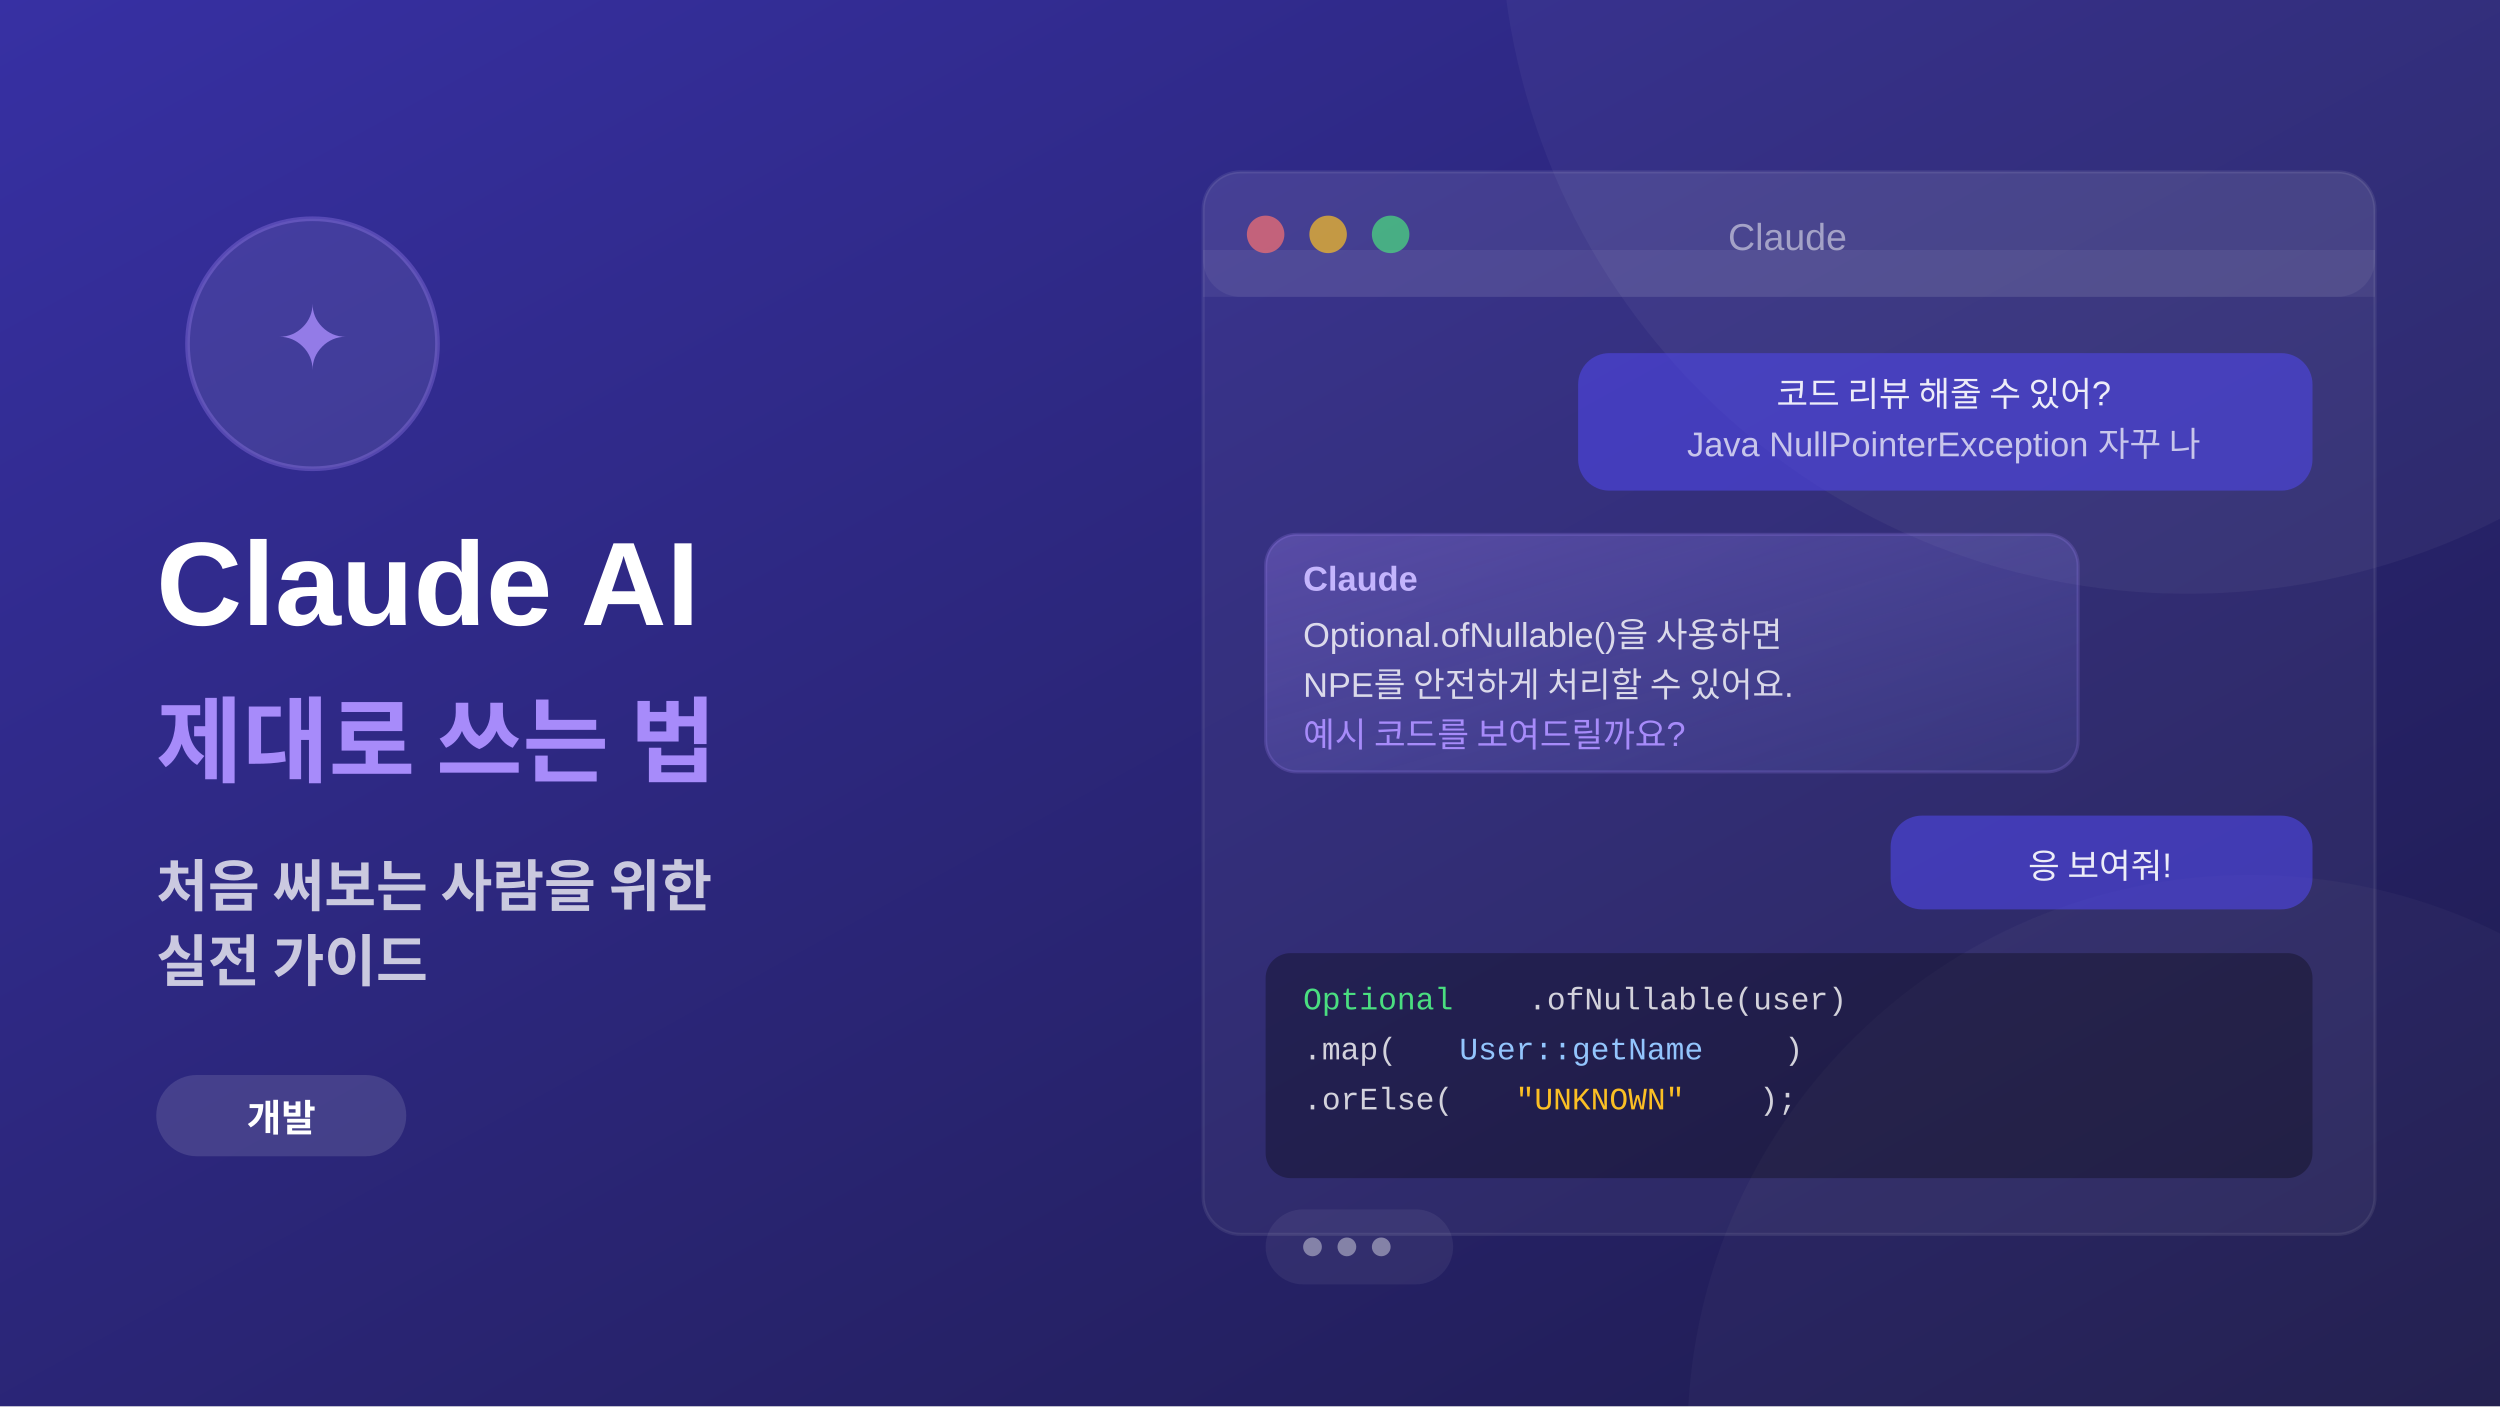
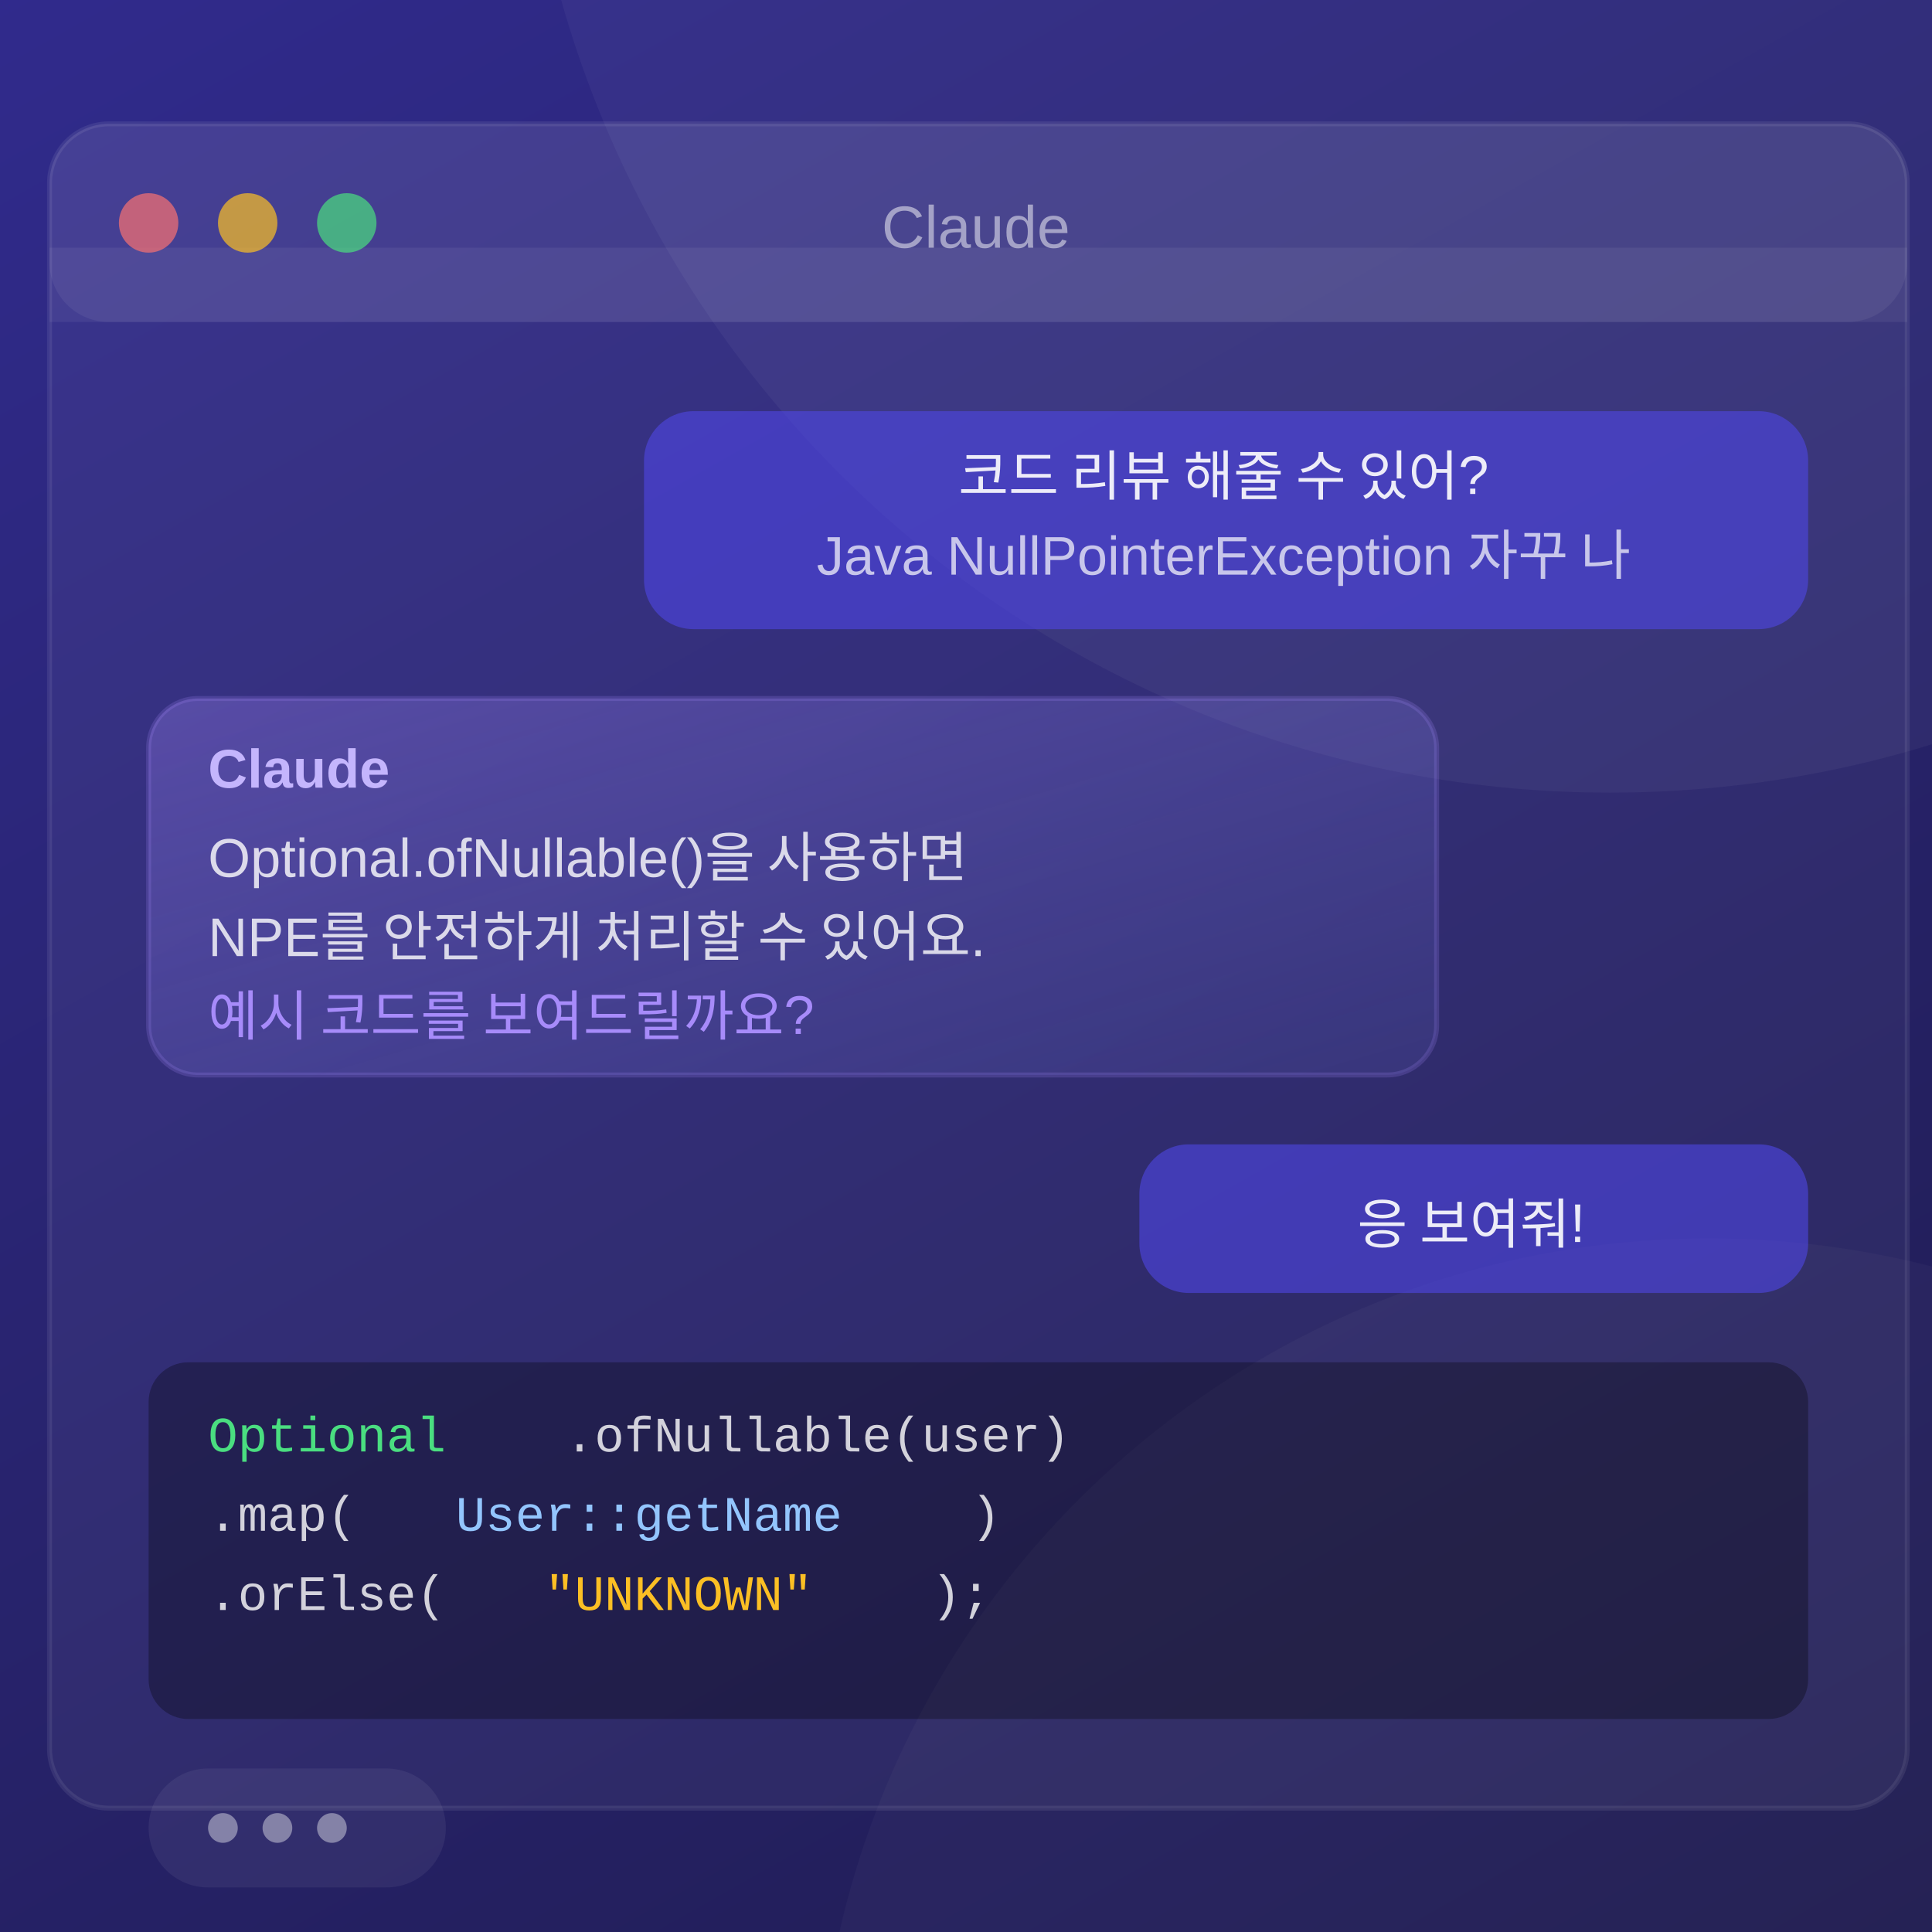
- <svg xmlns="http://www.w3.org/2000/svg" width="800" height="450" viewBox="0 0 800 450">
+ <svg xmlns="http://www.w3.org/2000/svg" width="390" height="390" viewBox="375 30 390 390">
  <defs>
    <linearGradient id="bg" x1="0%" y1="0%" x2="100%" y2="100%">
      <stop offset="0%" style="stop-color:#3730a3" />
      <stop offset="100%" style="stop-color:#1e1b4b" />
    </linearGradient>
    <linearGradient id="bubble" x1="0%" y1="0%" x2="100%" y2="100%">
      <stop offset="0%" style="stop-color:#a78bfa;stop-opacity:0.3" />
      <stop offset="100%" style="stop-color:#818cf8;stop-opacity:0.1" />
    </linearGradient>
  </defs>
  <rect width="800" height="450" fill="url(#bg)" />
  <circle cx="700" cy="-30" r="220" fill="white" fill-opacity="0.04" />
  <circle cx="720" cy="460" r="180" fill="white" fill-opacity="0.03" />
  <g transform="translate(385, 55)">
    <rect width="375" height="340" rx="12" fill="white" fill-opacity="0.05" stroke="white" stroke-opacity="0.08" stroke-width="1" />
    <rect width="375" height="40" rx="12" fill="white" fill-opacity="0.06" />
    <rect x="0" y="25" width="375" height="15" fill="white" fill-opacity="0.06" />
    <circle cx="20" cy="20" r="6" fill="#f87171" fill-opacity="0.7" />
    <circle cx="40" cy="20" r="6" fill="#fbbf24" fill-opacity="0.7" />
    <circle cx="60" cy="20" r="6" fill="#4ade80" fill-opacity="0.7" />
    <text x="187" y="25" font-family="'Segoe UI', Arial" font-size="12" fill="white" fill-opacity="0.5" text-anchor="middle">Claude</text>
    <rect x="120" y="58" width="235" height="44" rx="10" fill="#4f46e5" fill-opacity="0.6" />
    <text x="237" y="75" font-family="'Segoe UI', Arial" font-size="11" fill="white" fill-opacity="0.9" text-anchor="middle">코드 리뷰 해줄 수 있어?</text>
    <text x="237" y="91" font-family="'Segoe UI', Arial" font-size="11" fill="white" fill-opacity="0.7" text-anchor="middle">Java NullPointerException 자꾸 나</text>
    <rect x="20" y="116" width="260" height="76" rx="10" fill="url(#bubble)" stroke="#a78bfa" stroke-opacity="0.2" stroke-width="1" />
    <text x="32" y="134" font-family="'Segoe UI', Arial" font-size="11" fill="#c4b5fd" font-weight="600">Claude</text>
    <text x="32" y="152" font-family="'Segoe UI', Arial" font-size="11" fill="white" fill-opacity="0.8">Optional.ofNullable()을 사용하면</text>
    <text x="32" y="168" font-family="'Segoe UI', Arial" font-size="11" fill="white" fill-opacity="0.8">NPE를 안전하게 처리할 수 있어요.</text>
    <text x="32" y="184" font-family="'Segoe UI', Arial" font-size="11" fill="#a78bfa">예시 코드를 보여드릴까요?</text>
    <rect x="220" y="206" width="135" height="30" rx="10" fill="#4f46e5" fill-opacity="0.6" />
    <text x="287" y="226" font-family="'Segoe UI', Arial" font-size="11" fill="white" fill-opacity="0.9" text-anchor="middle">응 보여줘!</text>
    <rect x="20" y="250" width="335" height="72" rx="8" fill="black" fill-opacity="0.3" />
    <text x="32" y="268" font-family="'Courier New', monospace" font-size="10" fill="#4ade80">Optional</text>
    <text x="104" y="268" font-family="'Courier New', monospace" font-size="10" fill="white" fill-opacity="0.8">.ofNullable(user)</text>
    <text x="32" y="284" font-family="'Courier New', monospace" font-size="10" fill="white" fill-opacity="0.8">  .map(</text>
    <text x="82" y="284" font-family="'Courier New', monospace" font-size="10" fill="#93c5fd">User::getName</text>
    <text x="186" y="284" font-family="'Courier New', monospace" font-size="10" fill="white" fill-opacity="0.8">)</text>
    <text x="32" y="300" font-family="'Courier New', monospace" font-size="10" fill="white" fill-opacity="0.8">  .orElse(</text>
    <text x="100" y="300" font-family="'Courier New', monospace" font-size="10" fill="#fbbf24">"UNKNOWN"</text>
    <text x="178" y="300" font-family="'Courier New', monospace" font-size="10" fill="white" fill-opacity="0.8">);</text>
    <rect x="20" y="332" width="60" height="24" rx="12" fill="white" fill-opacity="0.06" />
    <circle cx="35" cy="344" r="3" fill="white" fill-opacity="0.4" />
    <circle cx="46" cy="344" r="3" fill="white" fill-opacity="0.4" />
    <circle cx="57" cy="344" r="3" fill="white" fill-opacity="0.4" />
  </g>
  <g transform="translate(50, 60)">
    <circle cx="50" cy="50" r="40" fill="white" fill-opacity="0.08" stroke="#a78bfa" stroke-opacity="0.3" stroke-width="1.5" />
    <text x="50" y="58" font-family="Arial" font-size="28" fill="#a78bfa" fill-opacity="0.8" text-anchor="middle">✦</text>
  </g>
  <text x="50" y="200" font-family="'Segoe UI', Arial, sans-serif" font-size="38" font-weight="800" fill="white">Claude AI</text>
  <text x="50" y="248" font-family="'Segoe UI', Arial, sans-serif" font-size="30" font-weight="800" fill="#a78bfa">제대로 쓰는 법</text>
  <text x="50" y="290" font-family="'Segoe UI', Arial, sans-serif" font-size="18" font-weight="600" fill="white" fill-opacity="0.75">처음 써보는 사람을 위한</text>
  <text x="50" y="314" font-family="'Segoe UI', Arial, sans-serif" font-size="18" font-weight="600" fill="white" fill-opacity="0.75">실전 가이드</text>
  <rect x="50" y="344" width="80" height="26" rx="13" fill="white" fill-opacity="0.12" />
  <text x="90" y="362" font-family="'Segoe UI', Arial, sans-serif" font-size="12" font-weight="600" fill="white" text-anchor="middle">개발</text>
</svg>
